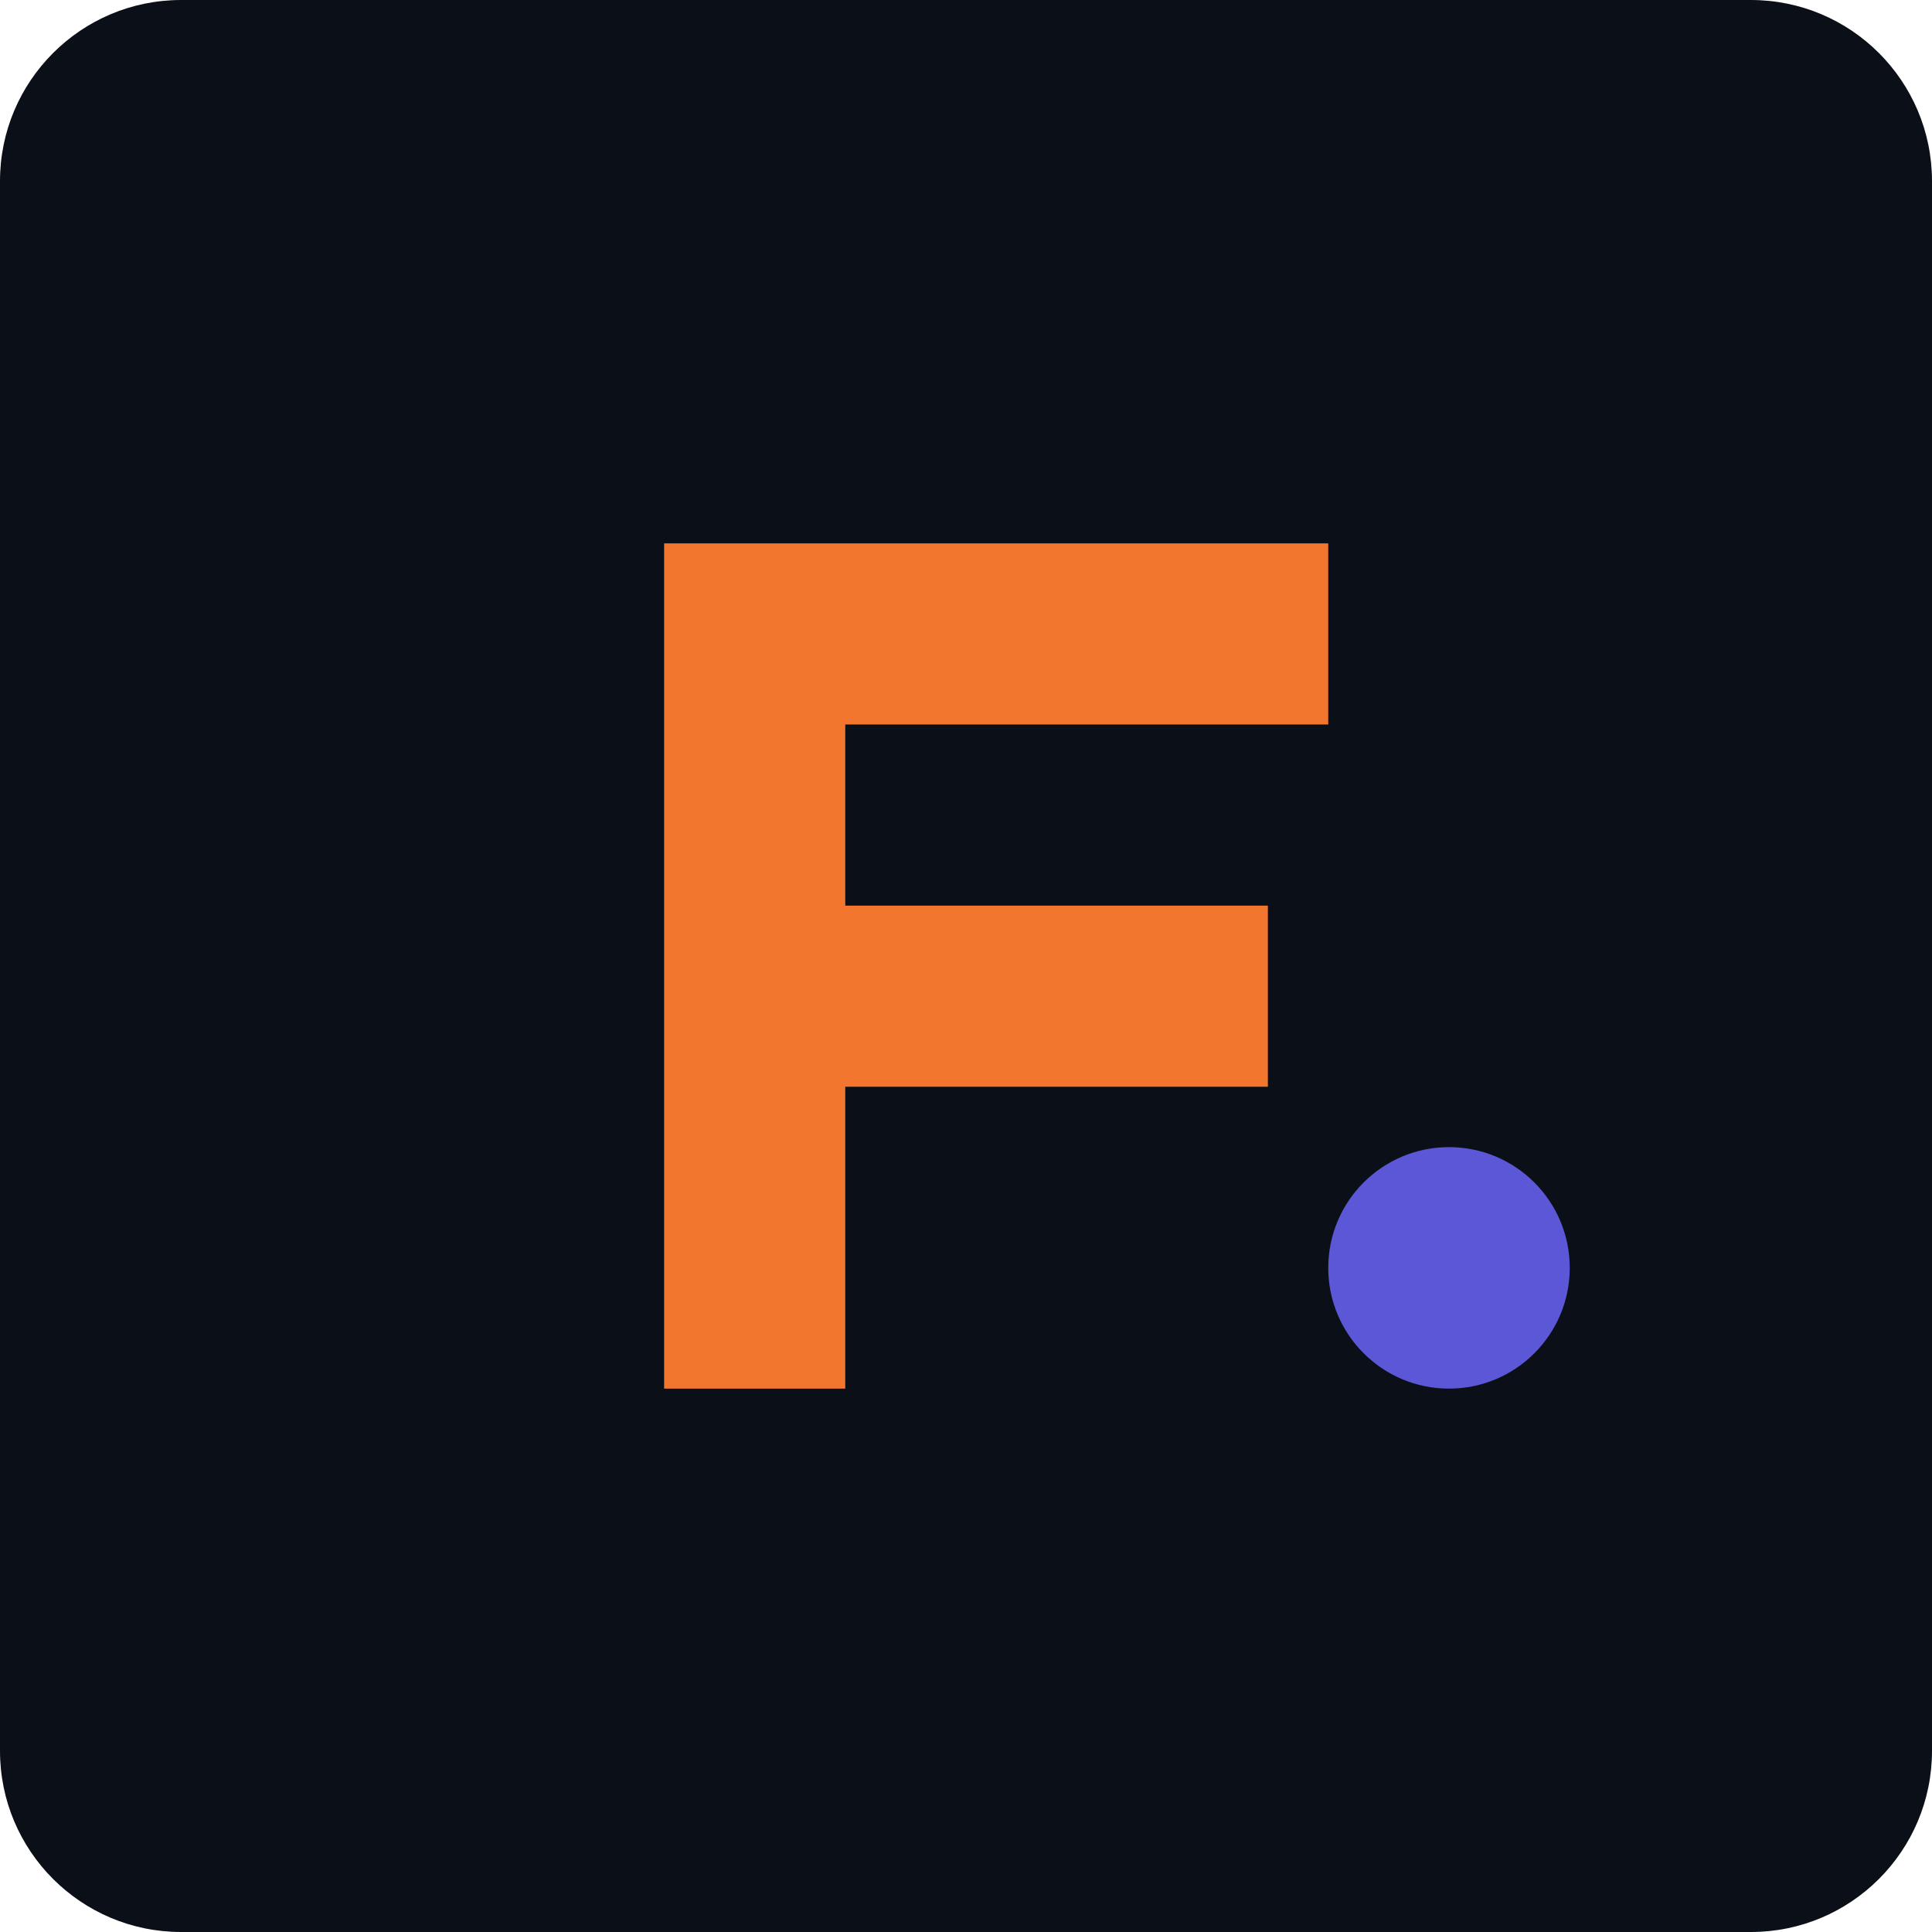
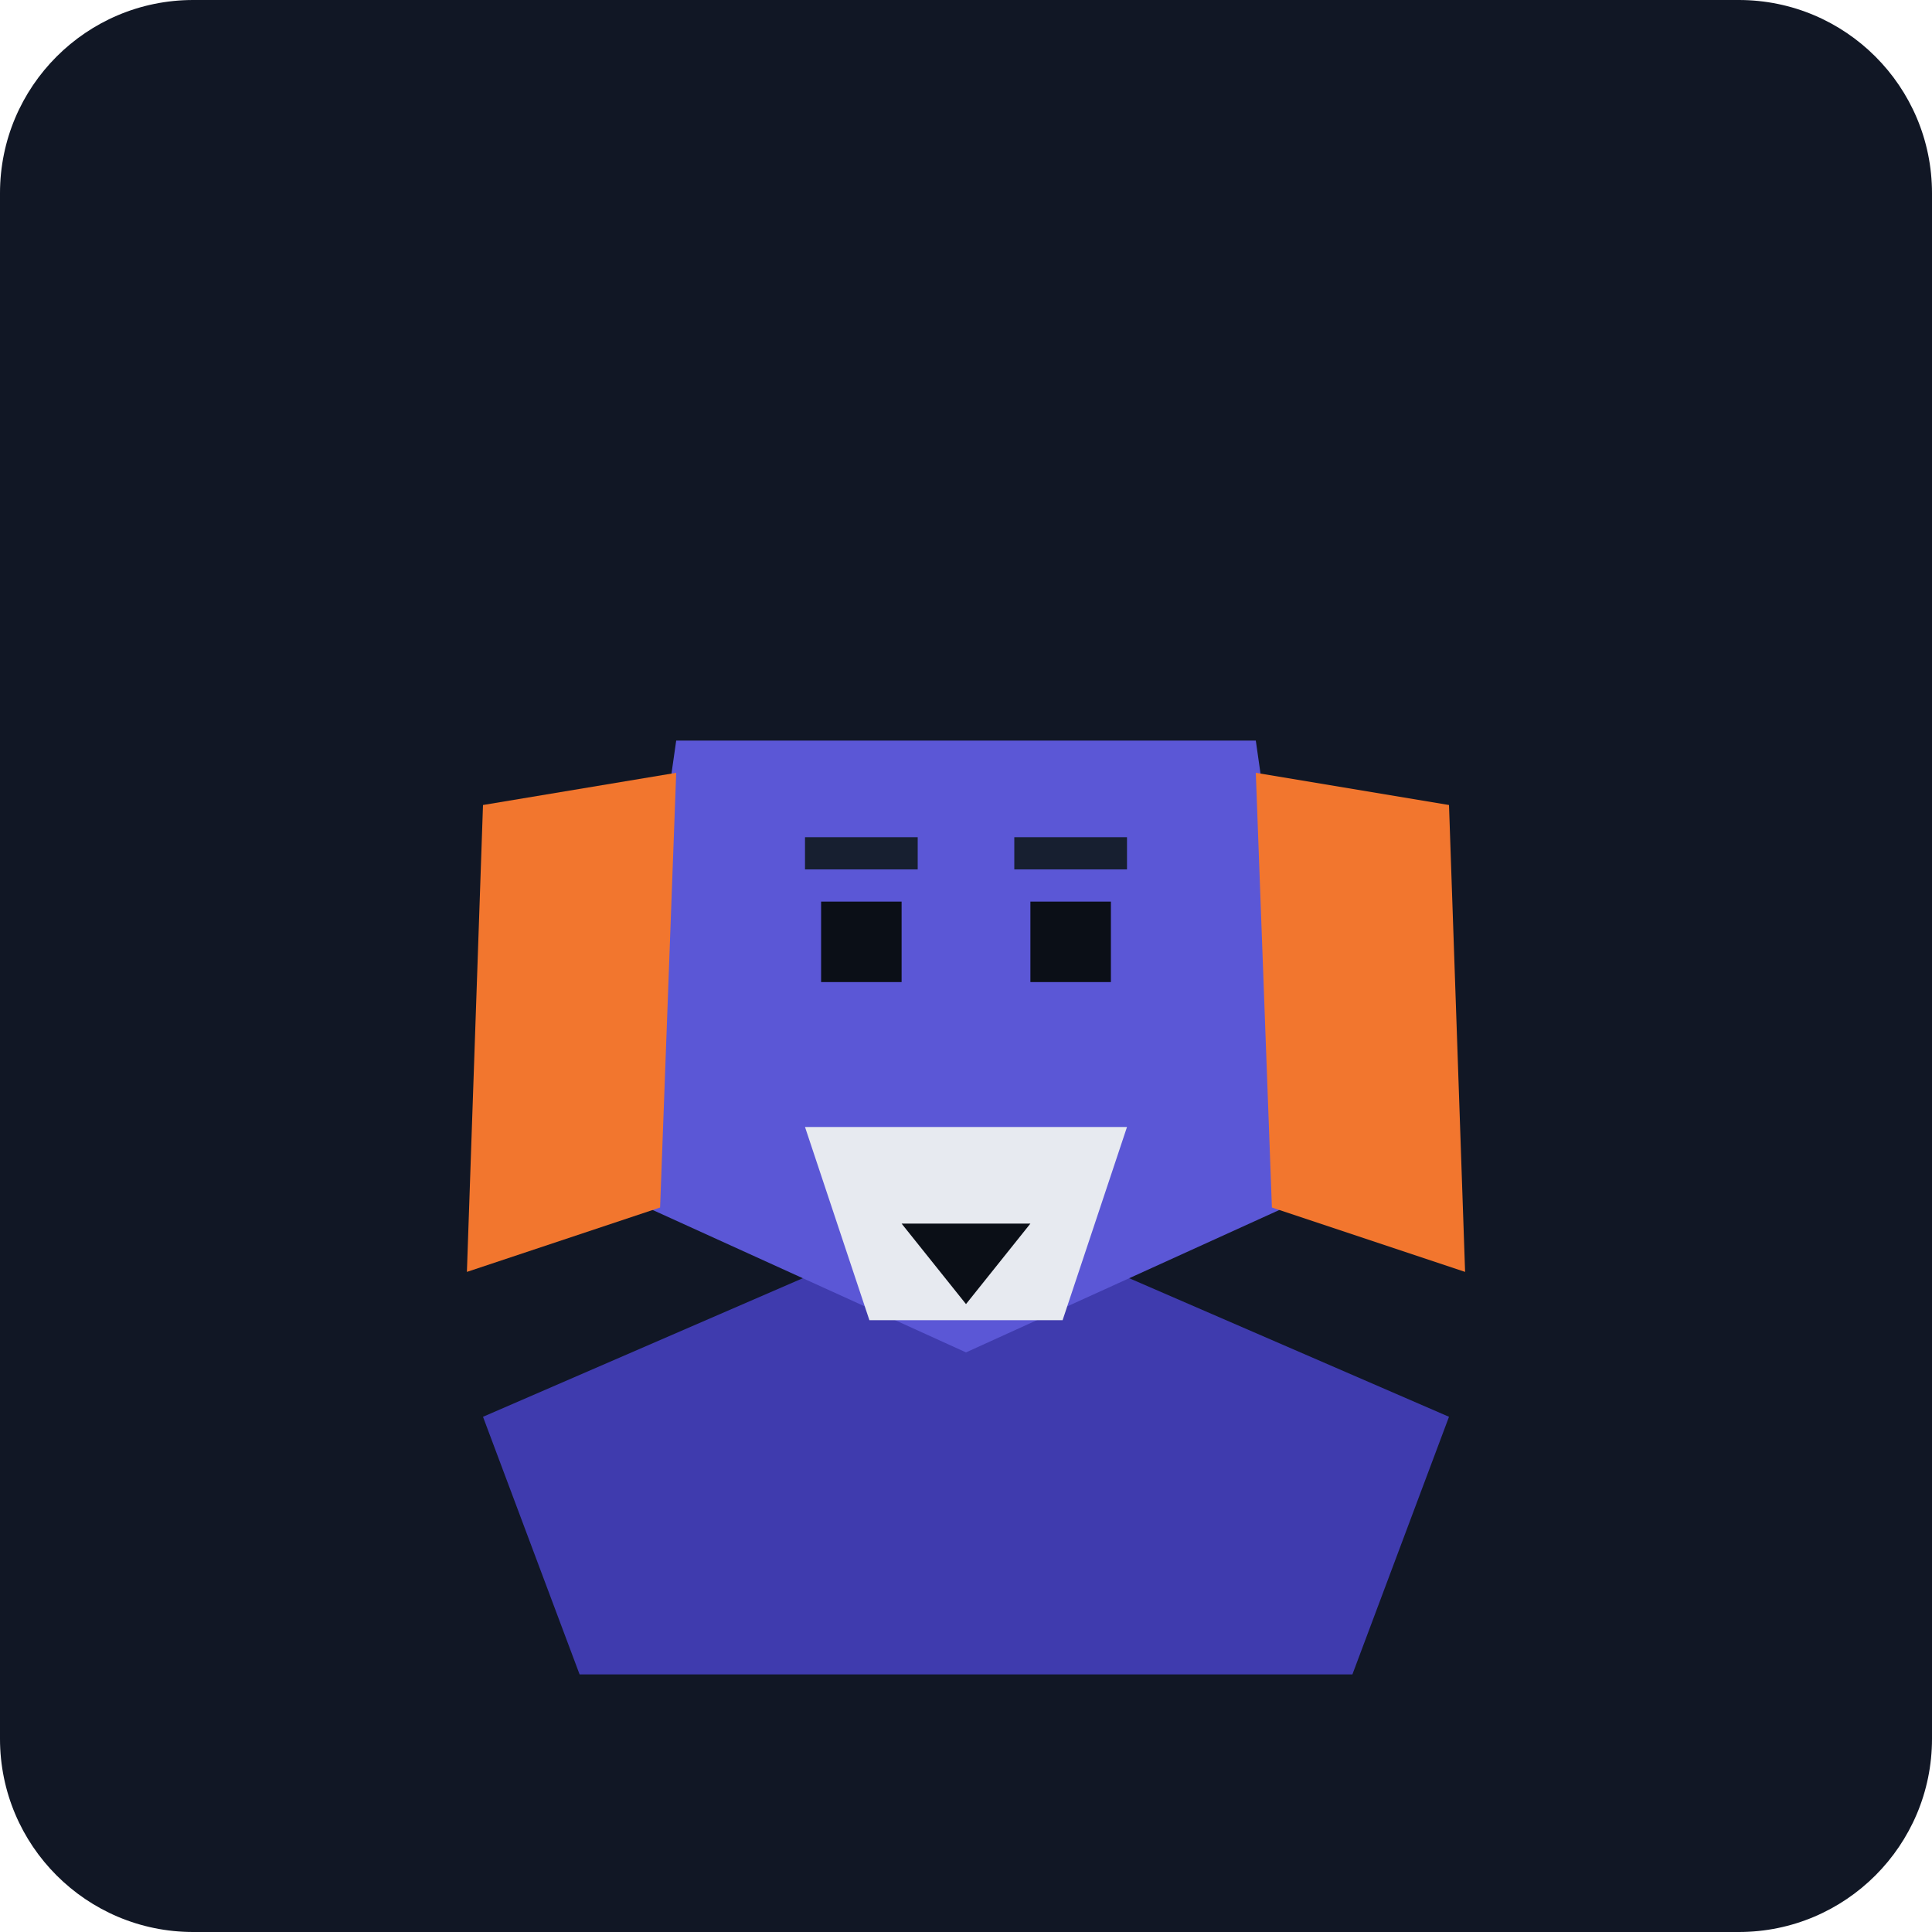
- <svg xmlns="http://www.w3.org/2000/svg" viewBox="0 0 32 32" width="32" height="32">
-   <rect width="32" height="32" rx="3" fill="#0B0F17" />
-   <path d="M11 9h11v3h-8v3h7v3h-7v5h-3z" fill="#F2762E" />
-   <circle cx="24" cy="21" r="2" fill="#5B57D6" />
+ <svg xmlns="http://www.w3.org/2000/svg" viewBox="0 0 240 240" width="32" height="32" role="img" aria-label="Faro, o mascote Basset Hound">
+   <defs>
+     <clipPath id="round">
+       <rect x="0" y="0" width="240" height="240" rx="24" />
+     </clipPath>
+   </defs>
+   <g clip-path="url(#round)">
+     <rect width="240" height="240" fill="#111725" />
+     <path d="M60 176 L120 150 L180 176 L168 208 L72 208 Z" fill="#3F3BAE" />
+     <path d="M84 92 L156 92 L164 148 L120 168 L76 148 Z" fill="#5B57D6" />
+     <path d="M100 140 L140 140 L132 164 L108 164 Z" fill="#E7EAF0" />
+     <path d="M112 152 L128 152 L120 162 Z" fill="#0B0F17" />
+     <path d="M84 96 L60 100 L58 158 L82 150 Z" fill="#F2762E" />
+     <path d="M156 96 L180 100 L182 158 L158 150 Z" fill="#F2762E" />
+     <rect x="102" y="112" width="10" height="10" fill="#0B0F17" />
+     <rect x="128" y="112" width="10" height="10" fill="#0B0F17" />
+     <rect x="100" y="104" width="14" height="4" fill="#171F30" />
+     <rect x="126" y="104" width="14" height="4" fill="#171F30" />
+   </g>
</svg>
